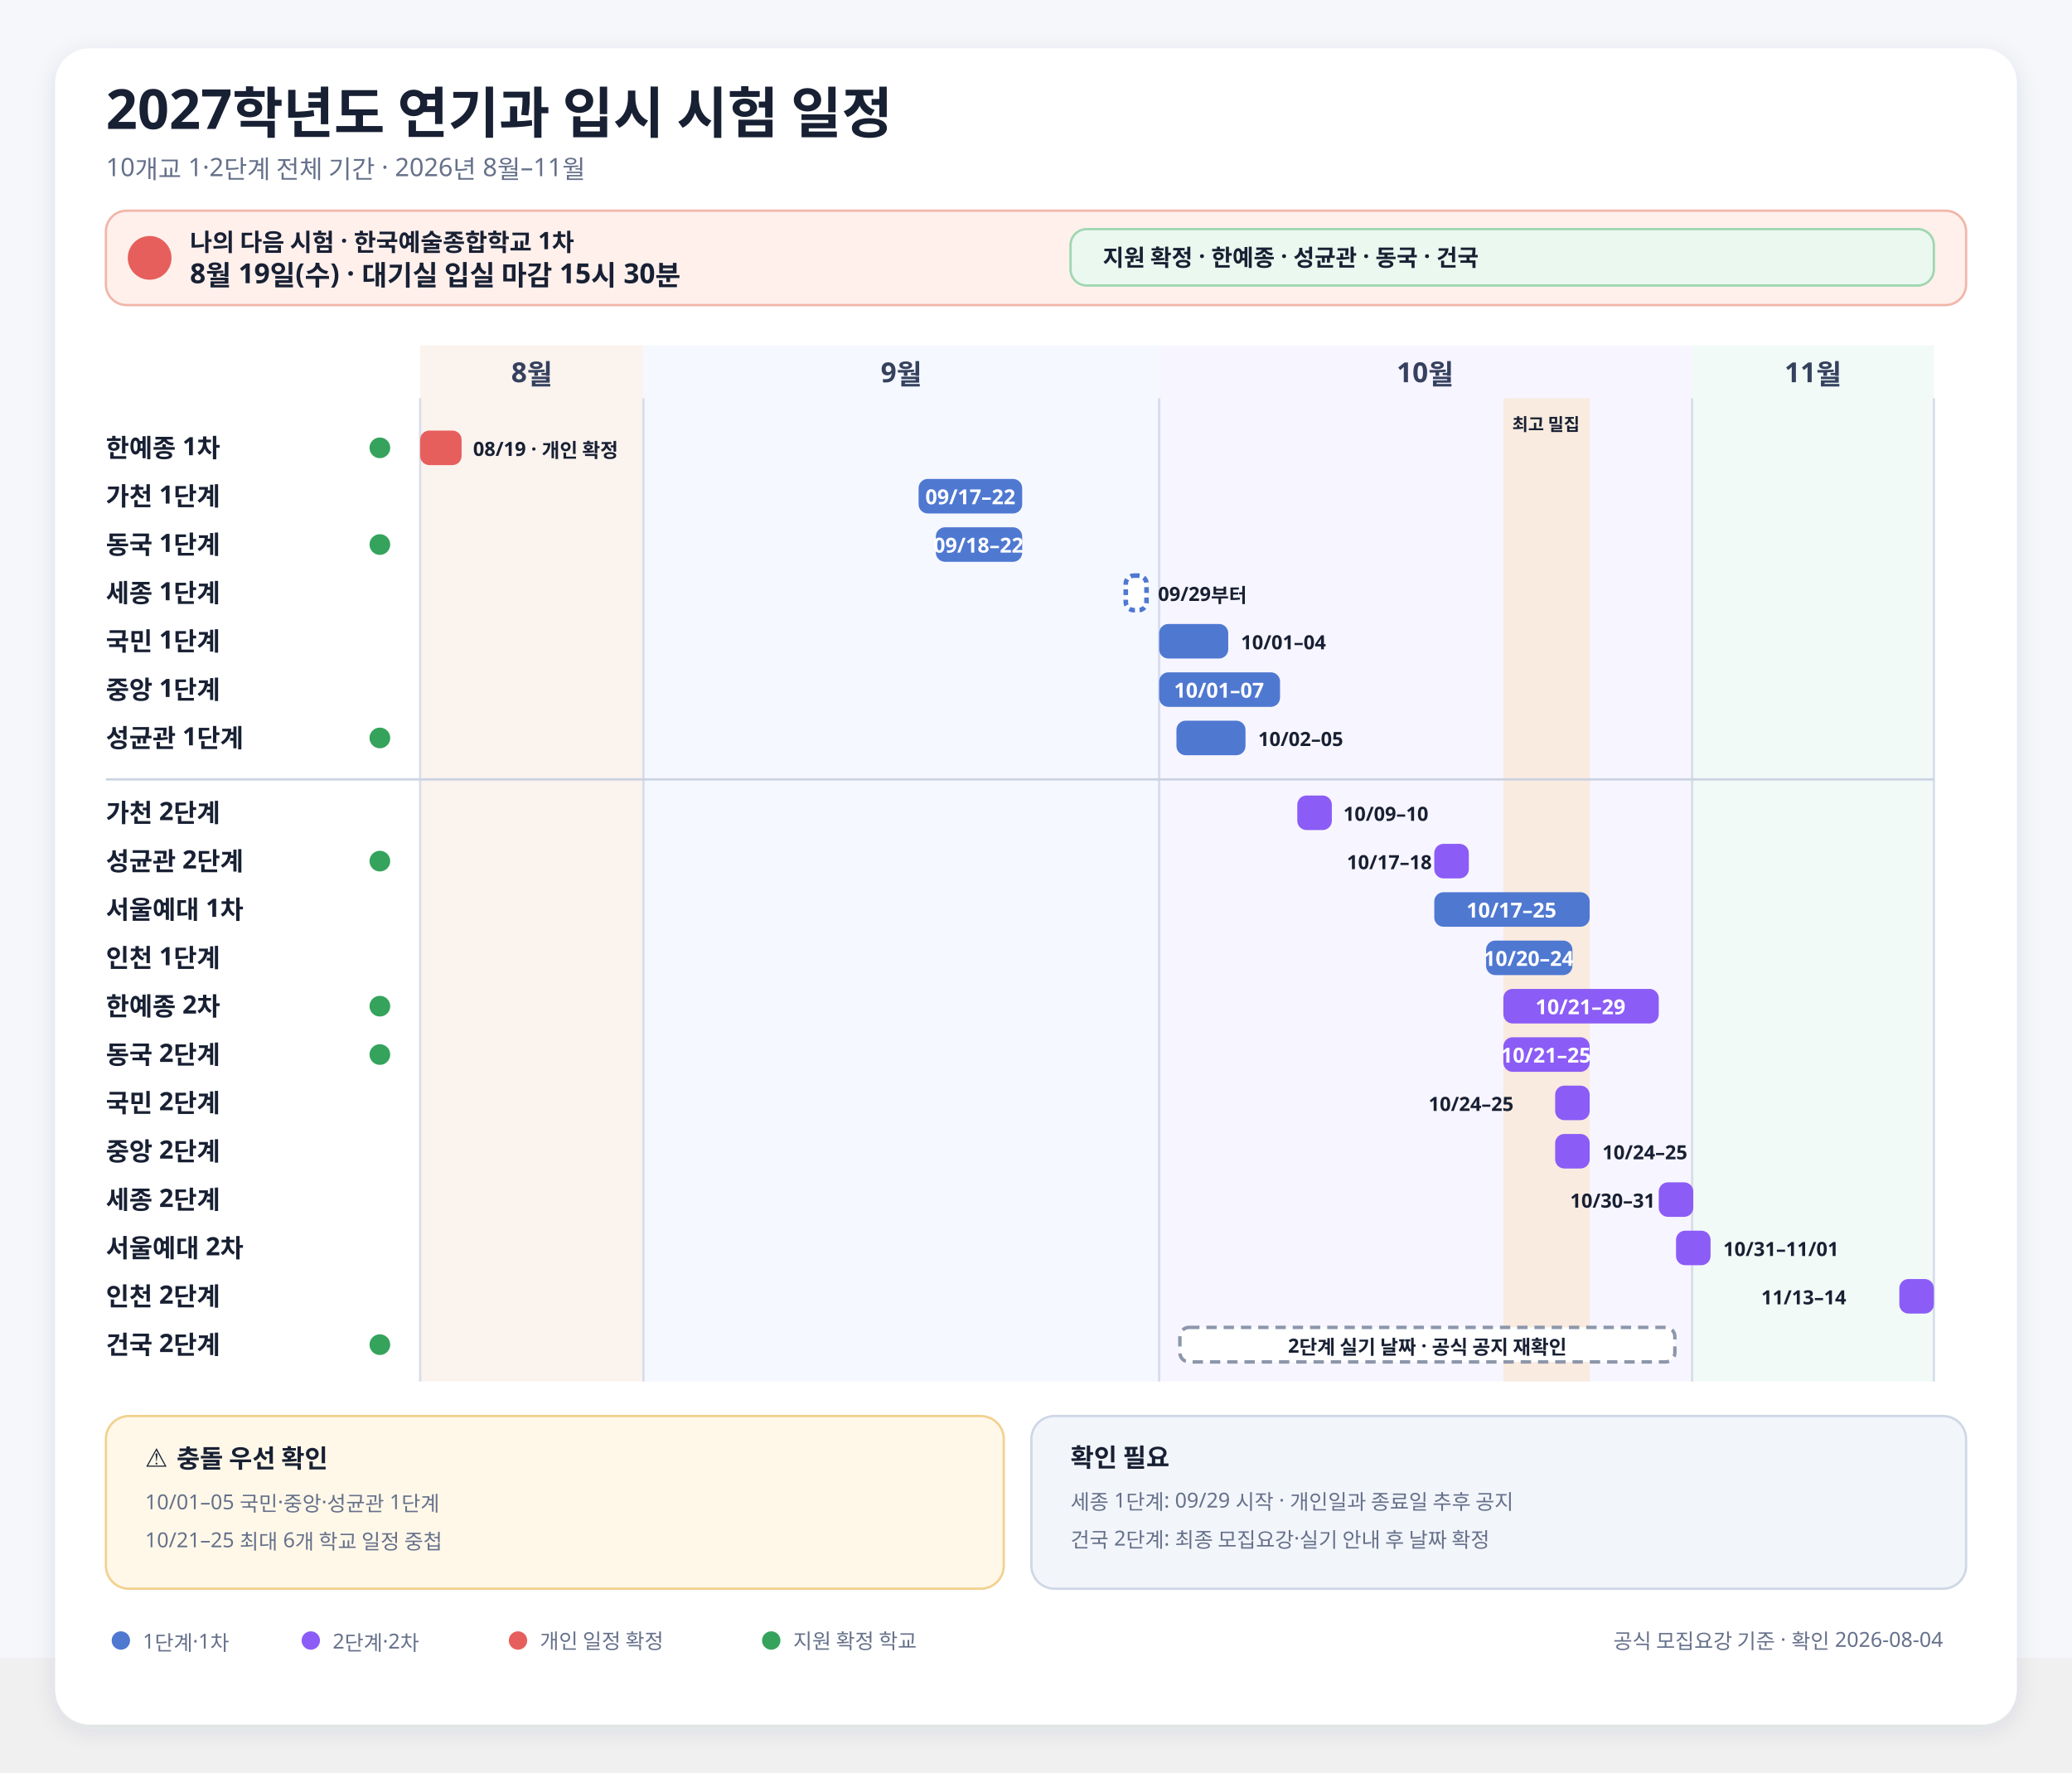
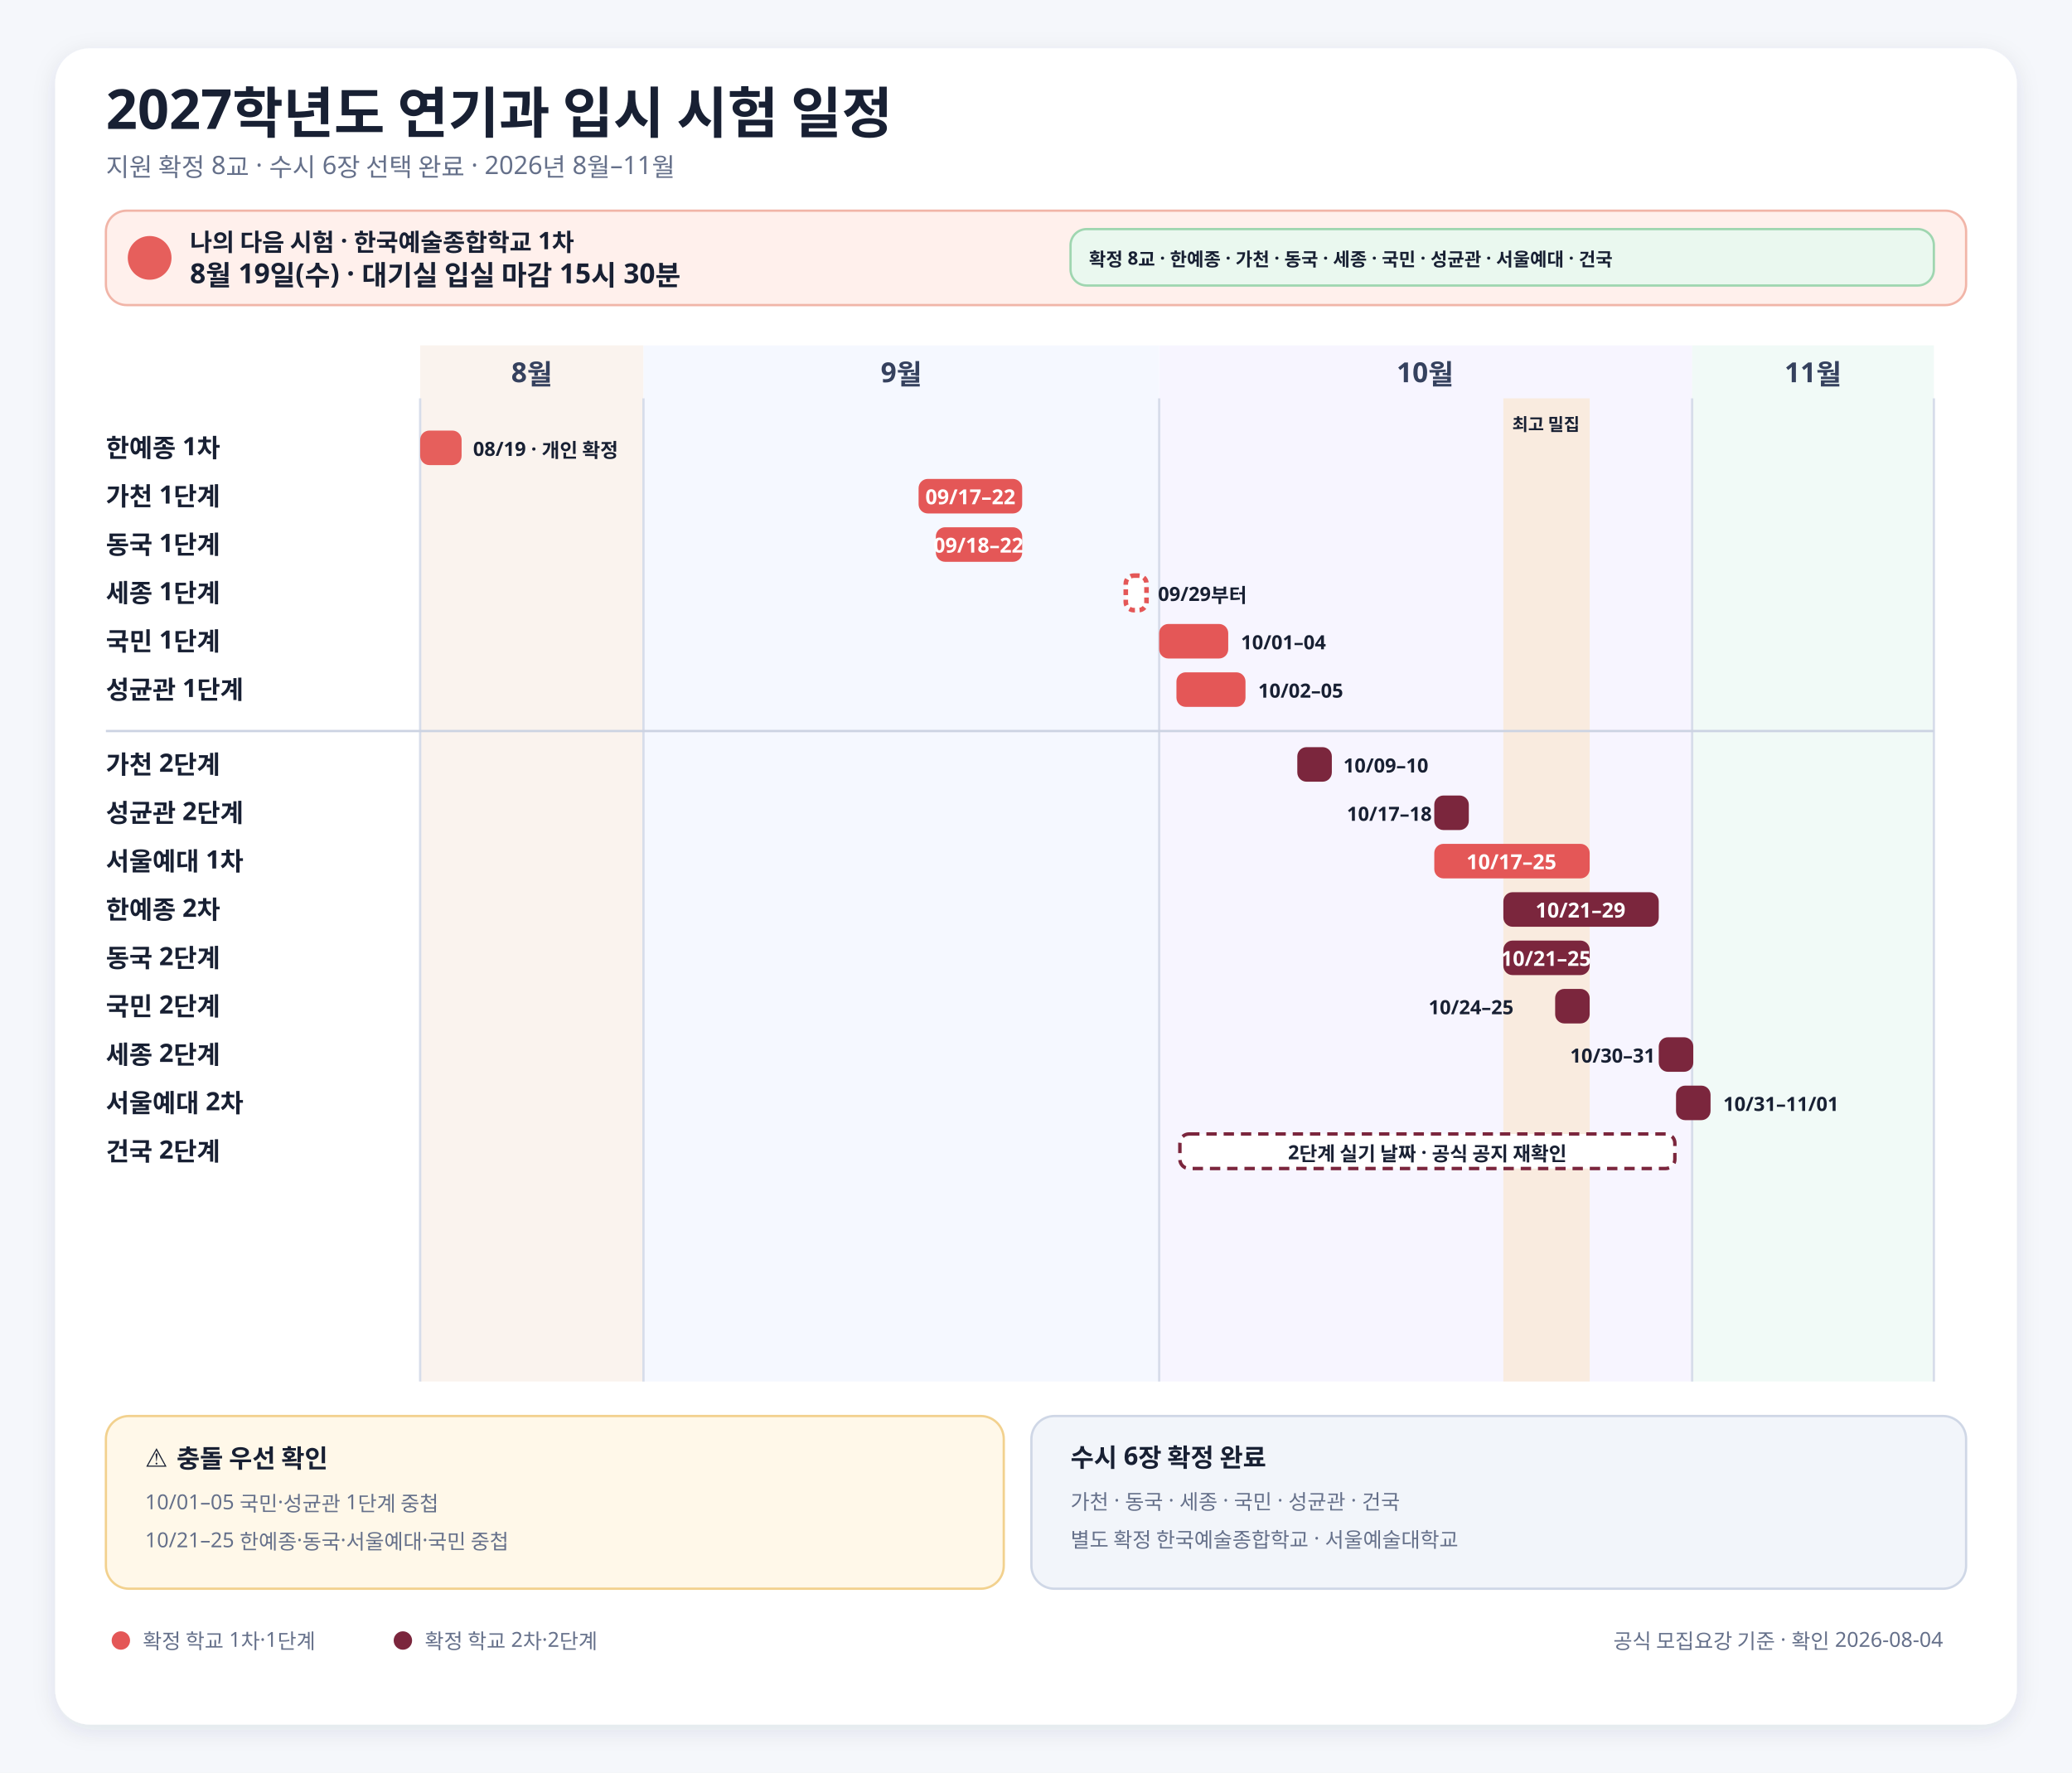
<svg xmlns="http://www.w3.org/2000/svg" width="1800" height="1540" viewBox="0 0 1800 1540">
  <defs>
    <style>
      text { font-family: "Apple SD Gothic Neo", "Noto Sans KR", sans-serif; fill: #182033; }
      .title { font-size: 48px; font-weight: 800; }
      .subtitle { font-size: 22px; fill: #65708a; }
      .month { font-size: 24px; font-weight: 800; fill: #35415e; }
      .school { font-size: 22px; font-weight: 700; }
-       .date { font-size: 18px; font-weight: 700; fill: white; }
+       .date { font-size: 18px; font-weight: 700; fill: #ffffff !important; }
      .small { font-size: 18px; fill: #65708a; }
      .note { font-size: 21px; font-weight: 700; }
    </style>
    <filter id="shadow" x="-10%" y="-20%" width="120%" height="150%">
      <feDropShadow dx="0" dy="5" stdDeviation="10" flood-color="#26334f" flood-opacity="0.10" />
    </filter>
  </defs>
-   <rect width="1800" height="1440" fill="#f5f7fb" />
+   <rect width="1800" height="1540" fill="#f5f7fb" />
  <rect x="48" y="42" width="1704" height="1456" rx="30" fill="white" filter="url(#shadow)" />
  <text x="92" y="112" class="title">2027학년도 연기과 입시 시험 일정</text>
-   <text x="92" y="153" class="subtitle">10개교 1·2단계 전체 기간 · 2026년 8월–11월</text>
+   <text x="92" y="153" class="subtitle">지원 확정 8교 · 수시 6장 선택 완료 · 2026년 8월–11월</text>
  <rect x="92" y="183" width="1616" height="82" rx="18" fill="#fff0ec" stroke="#f1b5a8" stroke-width="2" />
  <circle cx="130" cy="224" r="19" fill="#e65f5c" />
  <text x="165" y="218" class="note" fill="#9a302c">나의 다음 시험  ·  한국예술종합학교 1차</text>
  <text x="165" y="246" font-size="24" font-weight="800" fill="#9a302c">8월 19일(수) · 대기실 입실 마감 15시 30분</text>
  <rect x="930" y="199" width="750" height="49" rx="14" fill="#eaf8ef" stroke="#9fd6b0" stroke-width="2" />
-   <text x="958" y="231" font-size="20" font-weight="800" fill="#287a46">지원 확정  ·  한예종 · 성균관 · 동국 · 건국</text>
+   <text x="946" y="231" font-size="16" font-weight="800" fill="#287a46">확정 8교 · 한예종 · 가천 · 동국 · 세종 · 국민 · 성균관 · 서울예대 · 건국</text>
  <rect x="365" y="300" width="194" height="900" fill="#faf3ee" />
  <rect x="559" y="300" width="448" height="900" fill="#f5f8ff" />
  <rect x="1007" y="300" width="463" height="900" fill="#f7f5ff" />
  <rect x="1470" y="300" width="210" height="900" fill="#f1faf7" />
  <text x="462" y="332" text-anchor="middle" class="month">8월</text>
  <text x="783" y="332" text-anchor="middle" class="month">9월</text>
  <text x="1238" y="332" text-anchor="middle" class="month">10월</text>
  <text x="1575" y="332" text-anchor="middle" class="month">11월</text>
  <line x1="365" y1="346" x2="365" y2="1200" stroke="#d7ddea" stroke-width="2" />
  <line x1="559" y1="346" x2="559" y2="1200" stroke="#d7ddea" stroke-width="2" />
  <line x1="1007" y1="346" x2="1007" y2="1200" stroke="#d7ddea" stroke-width="2" />
  <line x1="1470" y1="346" x2="1470" y2="1200" stroke="#d7ddea" stroke-width="2" />
  <line x1="1680" y1="346" x2="1680" y2="1200" stroke="#d7ddea" stroke-width="2" />
  <rect x="1306" y="346" width="75" height="854" fill="#ffcc72" opacity="0.23" />
  <text x="1343" y="374" text-anchor="middle" font-size="15" font-weight="800" fill="#a56600">최고 밀집</text>
  <text x="92" y="397" class="school">한예종 1차</text>
  <text x="92" y="439" class="school">가천 1단계</text>
  <text x="92" y="481" class="school">동국 1단계</text>
  <text x="92" y="523" class="school">세종 1단계</text>
  <text x="92" y="565" class="school">국민 1단계</text>
-   <text x="92" y="607" class="school">중앙 1단계</text>
-   <text x="92" y="649" class="school">성균관 1단계</text>
-   <line x1="92" y1="677" x2="1680" y2="677" stroke="#ccd3e2" stroke-width="2" />
-   <text x="92" y="714" class="school">가천 2단계</text>
-   <text x="92" y="756" class="school">성균관 2단계</text>
-   <text x="92" y="798" class="school">서울예대 1차</text>
-   <text x="92" y="840" class="school">인천 1단계</text>
-   <text x="92" y="882" class="school">한예종 2차</text>
-   <text x="92" y="924" class="school">동국 2단계</text>
-   <text x="92" y="966" class="school">국민 2단계</text>
-   <text x="92" y="1008" class="school">중앙 2단계</text>
-   <text x="92" y="1050" class="school">세종 2단계</text>
-   <text x="92" y="1092" class="school">서울예대 2차</text>
-   <text x="92" y="1134" class="school">인천 2단계</text>
-   <text x="92" y="1176" class="school">건국 2단계</text>
-   <circle cx="330" cy="389" r="9" fill="#35a35c" />
-   <circle cx="330" cy="473" r="9" fill="#35a35c" />
-   <circle cx="330" cy="641" r="9" fill="#35a35c" />
-   <circle cx="330" cy="748" r="9" fill="#35a35c" />
-   <circle cx="330" cy="874" r="9" fill="#35a35c" />
-   <circle cx="330" cy="916" r="9" fill="#35a35c" />
-   <circle cx="330" cy="1168" r="9" fill="#35a35c" />
+   <text x="92" y="607" class="school">성균관 1단계</text>
+   <line x1="92" y1="635" x2="1680" y2="635" stroke="#ccd3e2" stroke-width="2" />
+   <text x="92" y="672" class="school">가천 2단계</text>
+   <text x="92" y="714" class="school">성균관 2단계</text>
+   <text x="92" y="756" class="school">서울예대 1차</text>
+   <text x="92" y="798" class="school">한예종 2차</text>
+   <text x="92" y="840" class="school">동국 2단계</text>
+   <text x="92" y="882" class="school">국민 2단계</text>
+   <text x="92" y="924" class="school">세종 2단계</text>
+   <text x="92" y="966" class="school">서울예대 2차</text>
+   <text x="92" y="1008" class="school">건국 2단계</text>
  <rect x="365" y="374" width="36" height="30" rx="8" fill="#e65f5c" />
  <text x="411" y="396" font-size="17" font-weight="800" fill="#9a302c">08/19 · 개인 확정</text>
-   <rect x="798" y="416" width="90" height="30" rx="8" fill="#4f78d1" />
-   <text x="843" y="438" text-anchor="middle" class="date">09/17–22</text>
-   <rect x="813" y="458" width="75" height="30" rx="8" fill="#4f78d1" />
-   <text x="850" y="480" text-anchor="middle" class="date">09/18–22</text>
-   <rect x="978" y="500" width="18" height="30" rx="7" fill="#ffffff" stroke="#4f78d1" stroke-width="4" stroke-dasharray="5 4" />
-   <text x="1006" y="522" font-size="17" font-weight="800" fill="#365aab">09/29부터</text>
-   <rect x="1007" y="542" width="60" height="30" rx="8" fill="#4f78d1" />
-   <text x="1078" y="564" font-size="17" font-weight="800" fill="#365aab">10/01–04</text>
-   <rect x="1007" y="584" width="105" height="30" rx="8" fill="#4f78d1" />
-   <text x="1059" y="606" text-anchor="middle" class="date">10/01–07</text>
-   <rect x="1022" y="626" width="60" height="30" rx="8" fill="#4f78d1" />
-   <text x="1093" y="648" font-size="17" font-weight="800" fill="#365aab">10/02–05</text>
-   <rect x="1127" y="691" width="30" height="30" rx="8" fill="#8b5cf6" />
-   <text x="1167" y="713" font-size="17" font-weight="800" fill="#6841c6">10/09–10</text>
-   <rect x="1246" y="733" width="30" height="30" rx="8" fill="#8b5cf6" />
-   <text x="1170" y="755" font-size="17" font-weight="800" fill="#6841c6">10/17–18</text>
-   <rect x="1246" y="775" width="135" height="30" rx="8" fill="#4f78d1" />
-   <text x="1313" y="797" text-anchor="middle" class="date">10/17–25</text>
-   <rect x="1291" y="817" width="75" height="30" rx="8" fill="#4f78d1" />
-   <text x="1328" y="839" text-anchor="middle" class="date">10/20–24</text>
-   <rect x="1306" y="859" width="135" height="30" rx="8" fill="#8b5cf6" />
-   <text x="1373" y="881" text-anchor="middle" class="date">10/21–29</text>
-   <rect x="1306" y="901" width="75" height="30" rx="8" fill="#8b5cf6" />
-   <text x="1343" y="923" text-anchor="middle" class="date">10/21–25</text>
-   <rect x="1351" y="943" width="30" height="30" rx="8" fill="#8b5cf6" />
-   <text x="1241" y="965" font-size="17" font-weight="800" fill="#6841c6">10/24–25</text>
-   <rect x="1351" y="985" width="30" height="30" rx="8" fill="#8b5cf6" />
-   <text x="1392" y="1007" font-size="17" font-weight="800" fill="#6841c6">10/24–25</text>
-   <rect x="1441" y="1027" width="30" height="30" rx="8" fill="#8b5cf6" />
-   <text x="1364" y="1049" font-size="17" font-weight="800" fill="#6841c6">10/30–31</text>
-   <rect x="1456" y="1069" width="30" height="30" rx="8" fill="#8b5cf6" />
-   <text x="1497" y="1091" font-size="17" font-weight="800" fill="#6841c6">10/31–11/01</text>
-   <rect x="1650" y="1111" width="30" height="30" rx="8" fill="#8b5cf6" />
-   <text x="1530" y="1133" font-size="17" font-weight="800" fill="#6841c6">11/13–14</text>
-   <rect x="1025" y="1153" width="430" height="30" rx="8" fill="#ffffff" stroke="#8d97ab" stroke-width="3" stroke-dasharray="9 6" />
-   <text x="1240" y="1175" text-anchor="middle" font-size="17" font-weight="800" fill="#65708a">2단계 실기 날짜 · 공식 공지 재확인</text>
+   <rect x="798" y="416" width="90" height="30" rx="8" fill="#E45757" />
+   <text x="843" y="438" text-anchor="middle" class="date" style="fill:#ffffff">09/17–22</text>
+   <rect x="813" y="458" width="75" height="30" rx="8" fill="#E45757" />
+   <text x="850" y="480" text-anchor="middle" class="date" style="fill:#ffffff">09/18–22</text>
+   <rect x="978" y="500" width="18" height="30" rx="7" fill="#ffffff" stroke="#E45757" stroke-width="4" stroke-dasharray="5 4" />
+   <text x="1006" y="522" font-size="17" font-weight="800" fill="#B63A3A">09/29부터</text>
+   <rect x="1007" y="542" width="60" height="30" rx="8" fill="#E45757" />
+   <text x="1078" y="564" font-size="17" font-weight="800" fill="#B63A3A">10/01–04</text>
+   <rect x="1022" y="584" width="60" height="30" rx="8" fill="#E45757" />
+   <text x="1093" y="606" font-size="17" font-weight="800" fill="#B63A3A">10/02–05</text>
+   <rect x="1127" y="649" width="30" height="30" rx="8" fill="#7B263D" />
+   <text x="1167" y="671" font-size="17" font-weight="800" fill="#7B263D">10/09–10</text>
+   <rect x="1246" y="691" width="30" height="30" rx="8" fill="#7B263D" />
+   <text x="1170" y="713" font-size="17" font-weight="800" fill="#7B263D">10/17–18</text>
+   <rect x="1246" y="733" width="135" height="30" rx="8" fill="#E45757" />
+   <text x="1313" y="755" text-anchor="middle" class="date" style="fill:#ffffff">10/17–25</text>
+   <rect x="1306" y="775" width="135" height="30" rx="8" fill="#7B263D" />
+   <text x="1373" y="797" text-anchor="middle" class="date" style="fill:#ffffff">10/21–29</text>
+   <rect x="1306" y="817" width="75" height="30" rx="8" fill="#7B263D" />
+   <text x="1343" y="839" text-anchor="middle" class="date" style="fill:#ffffff">10/21–25</text>
+   <rect x="1351" y="859" width="30" height="30" rx="8" fill="#7B263D" />
+   <text x="1241" y="881" font-size="17" font-weight="800" fill="#7B263D">10/24–25</text>
+   <rect x="1441" y="901" width="30" height="30" rx="8" fill="#7B263D" />
+   <text x="1364" y="923" font-size="17" font-weight="800" fill="#7B263D">10/30–31</text>
+   <rect x="1456" y="943" width="30" height="30" rx="8" fill="#7B263D" />
+   <text x="1497" y="965" font-size="17" font-weight="800" fill="#7B263D">10/31–11/01</text>
+   <rect x="1025" y="985" width="430" height="30" rx="8" fill="#ffffff" stroke="#7B263D" stroke-width="3" stroke-dasharray="9 6" />
+   <text x="1240" y="1007" text-anchor="middle" font-size="17" font-weight="800" fill="#7B263D">2단계 실기 날짜 · 공식 공지 재확인</text>
  <rect x="92" y="1230" width="780" height="150" rx="20" fill="#fff8e9" stroke="#f2d18e" stroke-width="2" />
  <text x="126" y="1274" font-size="22" font-weight="800" fill="#8a5b00">⚠ 충돌 우선 확인</text>
-   <text x="126" y="1311" class="small">10/01–05  국민·중앙·성균관 1단계</text>
-   <text x="126" y="1344" class="small">10/21–25  최대 6개 학교 일정 중첩</text>
+   <text x="126" y="1311" class="small">10/01–05  국민·성균관 1단계 중첩</text>
+   <text x="126" y="1344" class="small">10/21–25  한예종·동국·서울예대·국민 중첩</text>
  <rect x="896" y="1230" width="812" height="150" rx="20" fill="#f2f5fa" stroke="#cfd7e6" stroke-width="2" />
-   <text x="930" y="1274" font-size="22" font-weight="800" fill="#44506a">확인 필요</text>
-   <text x="930" y="1311" class="small">세종 1단계: 09/29 시작 · 개인일과 종료일 추후 공지</text>
-   <text x="930" y="1344" class="small">건국 2단계: 최종 모집요강·실기 안내 후 날짜 확정</text>
-   <circle cx="105" cy="1425" r="8" fill="#4f78d1" />
-   <text x="124" y="1432" class="small">1단계·1차</text>
-   <circle cx="270" cy="1425" r="8" fill="#8b5cf6" />
-   <text x="289" y="1432" class="small">2단계·2차</text>
-   <circle cx="450" cy="1425" r="8" fill="#e65f5c" />
-   <text x="469" y="1432" class="small">개인 일정 확정</text>
-   <circle cx="670" cy="1425" r="8" fill="#35a35c" />
-   <text x="689" y="1432" class="small">지원 확정 학교</text>
+   <text x="930" y="1274" font-size="22" font-weight="800" fill="#44506a">수시 6장 확정 완료</text>
+   <text x="930" y="1311" class="small">가천 · 동국 · 세종 · 국민 · 성균관 · 건국</text>
+   <text x="930" y="1344" class="small">별도 확정  한국예술종합학교 · 서울예술대학교</text>
+   <circle cx="105" cy="1425" r="8" fill="#E45757" />
+   <text x="124" y="1432" class="small">확정 학교 1차·1단계</text>
+   <circle cx="350" cy="1425" r="8" fill="#7B263D" />
+   <text x="369" y="1432" class="small">확정 학교 2차·2단계</text>
  <text x="1688" y="1432" text-anchor="end" class="small">공식 모집요강 기준 · 확인 2026-08-04</text>
</svg>
